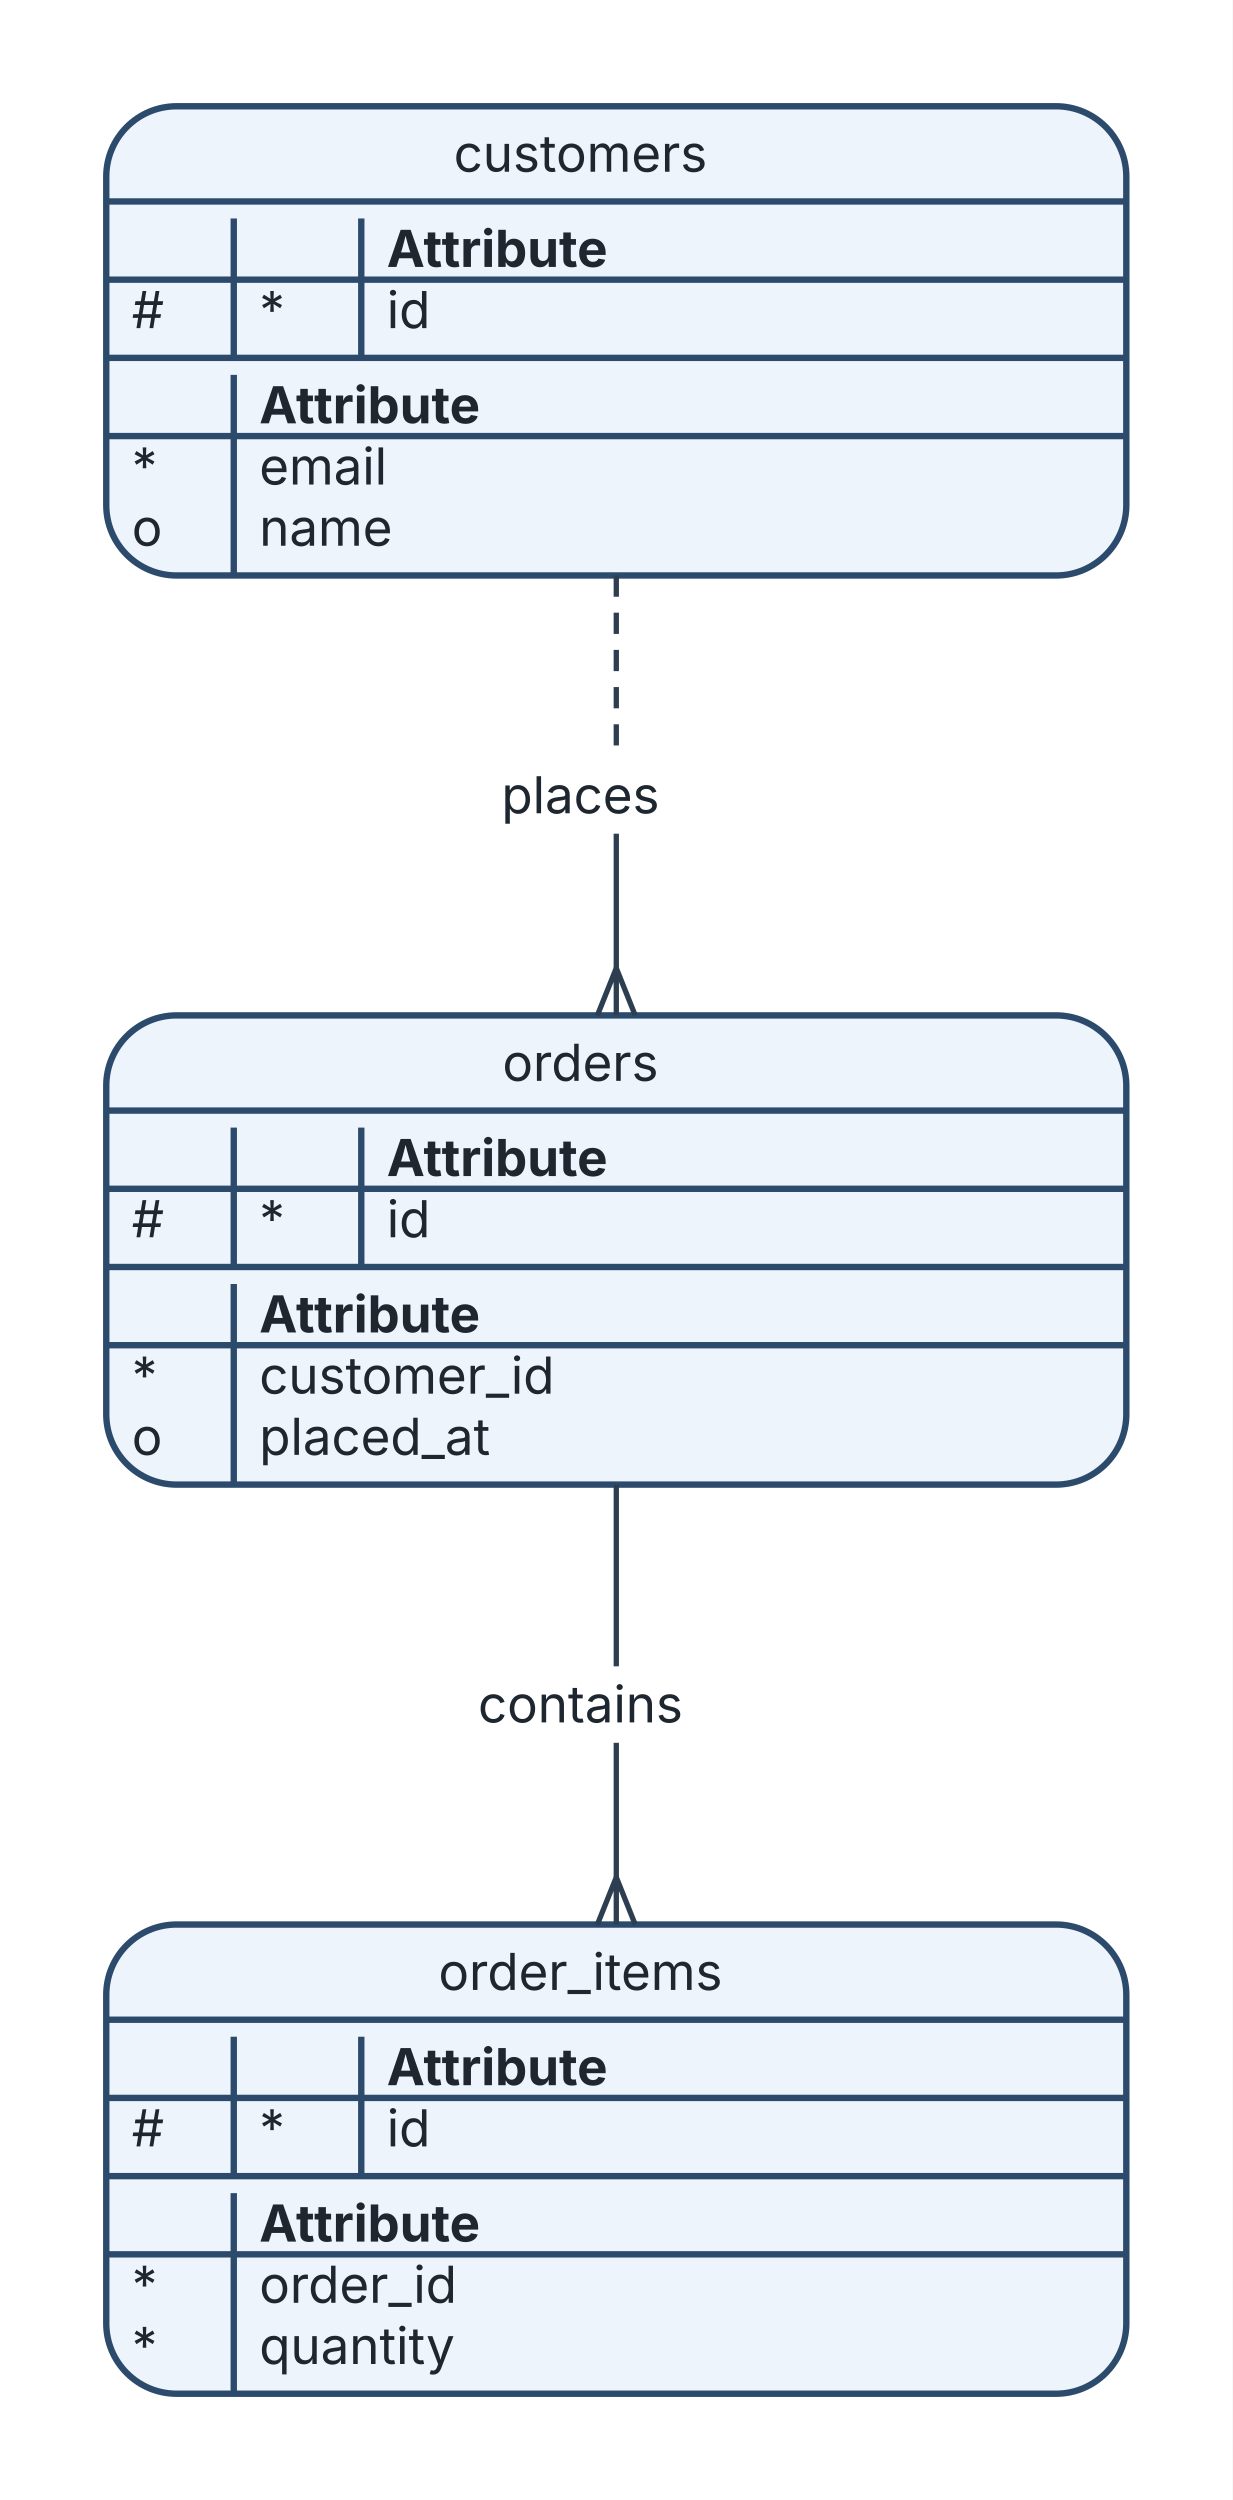
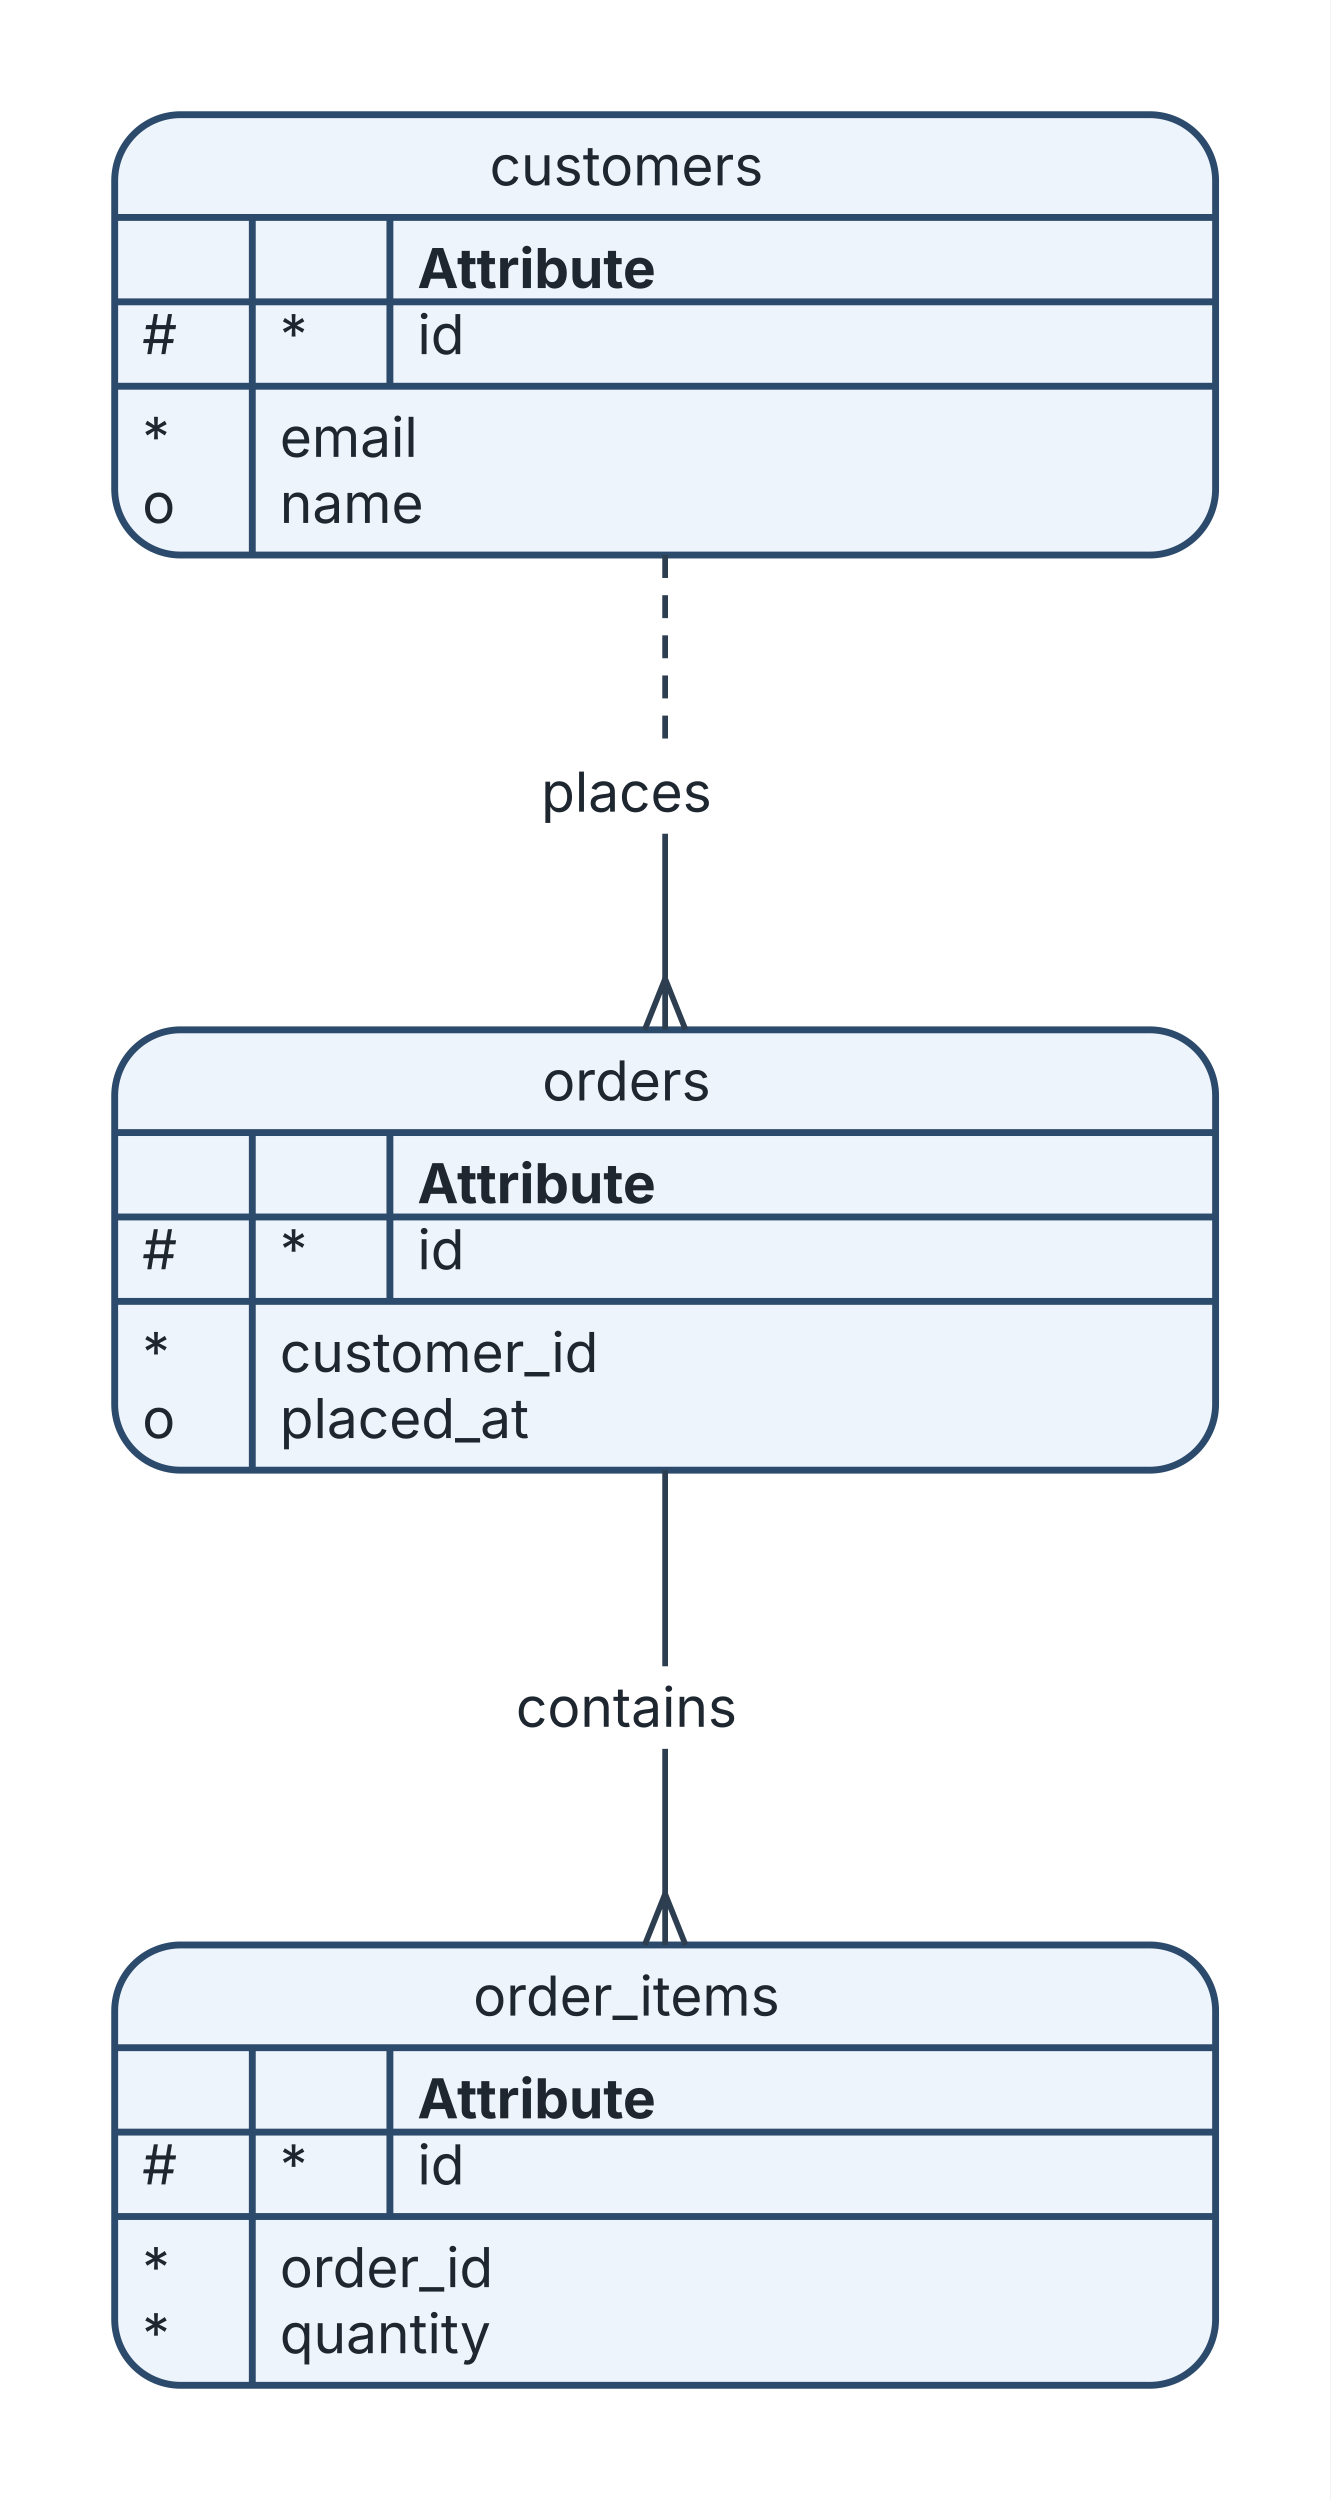
- <svg xmlns="http://www.w3.org/2000/svg" version="1.1" width="290" height="588.2" viewBox="15 15 290 588.2">
-   <rect x="15" y="15" width="290" height="588.2" fill="#ffffff" />
+ <svg xmlns="http://www.w3.org/2000/svg" version="1.1" width="290" height="545" viewBox="15 15 290 545">
+   <rect x="15" y="15" width="290" height="545" fill="#ffffff" />
  <g id="s3">
-     <path d="M56.56 40 L263.44 40 C272.586 40 280 47.414 280 56.56 L280 133.84 C280 142.986 272.586 150.4 263.44 150.4 L56.56 150.4 C47.414 150.4 40 142.986 40 133.84 L40 56.56 C40 47.414 47.414 40 56.56 40 Z" fill="#eef4fb" stroke="#2c4a6b" stroke-width="1.5" />
+     <path d="M54.4 40 L265.6 40 C273.553 40 280 46.447 280 54.4 L280 121.6 C280 129.553 273.553 136 265.6 136 L54.4 136 C46.447 136 40 129.553 40 121.6 L40 54.4 C40 46.447 46.447 40 54.4 40 Z" fill="#eef4fb" stroke="#2c4a6b" stroke-width="1.5" />
    <path d="M40 62.4 L280 62.4" fill="none" stroke="#2c4a6b" stroke-width="1.5" />
    <path d="M40 80.8 L280 80.8" fill="none" stroke="#2c4a6b" stroke-width="1.5" />
-     <path d="M70 66.4 L70 99.2" fill="none" stroke="#2c4a6b" stroke-width="1.5" />
-     <path d="M100 66.4 L100 99.2" fill="none" stroke="#2c4a6b" stroke-width="1.5" />
+     <path d="M70 62.4 L70 99.2" fill="none" stroke="#2c4a6b" stroke-width="1.5" />
+     <path d="M100 62.4 L100 99.2" fill="none" stroke="#2c4a6b" stroke-width="1.5" />
    <path d="M40 99.2 L280 99.2" fill="none" stroke="#2c4a6b" stroke-width="1.5" />
-     <path d="M40 117.6 L280 117.6" fill="none" stroke="#2c4a6b" stroke-width="1.5" />
-     <path d="M70 103.2 L70 150.4" fill="none" stroke="#2c4a6b" stroke-width="1.5" />
+     <path d="M70 99.2 L70 136" fill="none" stroke="#2c4a6b" stroke-width="1.5" />
    <text text-anchor="start" font-family="Inter, sans-serif" font-size="12" font-weight="bold" fill="#1e2630" xml:space="preserve">
      <tspan x="106" y="77.8">Attribute</tspan>
    </text>
    <text text-anchor="start" font-family="Inter, sans-serif" font-size="12" fill="#1e2630" xml:space="preserve">
      <tspan x="46" y="92.2">#</tspan>
    </text>
    <text text-anchor="start" font-family="Inter, sans-serif" font-size="12" fill="#1e2630" xml:space="preserve">
      <tspan x="76" y="92.2">*</tspan>
    </text>
    <text text-anchor="start" font-family="Inter, sans-serif" font-size="12" fill="#1e2630" xml:space="preserve">
      <tspan x="106" y="92.2">id</tspan>
    </text>
-     <text text-anchor="start" font-family="Inter, sans-serif" font-size="12" font-weight="bold" fill="#1e2630" xml:space="preserve">
-       <tspan x="76" y="114.6">Attribute</tspan>
+     <text text-anchor="start" font-family="Inter, sans-serif" font-size="12" fill="#1e2630" xml:space="preserve">
+       <tspan x="46" y="114.6">*</tspan>
    </text>
    <text text-anchor="start" font-family="Inter, sans-serif" font-size="12" fill="#1e2630" xml:space="preserve">
-       <tspan x="46" y="129">*</tspan>
+       <tspan x="76" y="114.6">email</tspan>
    </text>
    <text text-anchor="start" font-family="Inter, sans-serif" font-size="12" fill="#1e2630" xml:space="preserve">
-       <tspan x="76" y="129">email</tspan>
+       <tspan x="46" y="129">o</tspan>
    </text>
    <text text-anchor="start" font-family="Inter, sans-serif" font-size="12" fill="#1e2630" xml:space="preserve">
-       <tspan x="46" y="143.4">o</tspan>
-     </text>
-     <text text-anchor="start" font-family="Inter, sans-serif" font-size="12" fill="#1e2630" xml:space="preserve">
-       <tspan x="76" y="143.4">name</tspan>
+       <tspan x="76" y="129">name</tspan>
    </text>
    <text text-anchor="middle" font-family="Inter, sans-serif" font-size="12" fill="#1e2630" xml:space="preserve">
      <tspan x="160" y="55.4">customers</tspan>
    </text>
  </g>
  <g id="s8">
-     <path d="M56.56 253.9 L263.44 253.9 C272.586 253.9 280 261.314 280 270.46 L280 347.74 C280 356.886 272.586 364.3 263.44 364.3 L56.56 364.3 C47.414 364.3 40 356.886 40 347.74 L40 270.46 C40 261.314 47.414 253.9 56.56 253.9 Z" fill="#eef4fb" stroke="#2c4a6b" stroke-width="1.5" />
-     <path d="M40 276.3 L280 276.3" fill="none" stroke="#2c4a6b" stroke-width="1.5" />
-     <path d="M40 294.7 L280 294.7" fill="none" stroke="#2c4a6b" stroke-width="1.5" />
-     <path d="M70 280.3 L70 313.1" fill="none" stroke="#2c4a6b" stroke-width="1.5" />
-     <path d="M100 280.3 L100 313.1" fill="none" stroke="#2c4a6b" stroke-width="1.5" />
-     <path d="M40 313.1 L280 313.1" fill="none" stroke="#2c4a6b" stroke-width="1.5" />
-     <path d="M40 331.5 L280 331.5" fill="none" stroke="#2c4a6b" stroke-width="1.5" />
-     <path d="M70 317.1 L70 364.3" fill="none" stroke="#2c4a6b" stroke-width="1.5" />
+     <path d="M54.4 239.5 L265.6 239.5 C273.553 239.5 280 245.947 280 253.9 L280 321.1 C280 329.053 273.553 335.5 265.6 335.5 L54.4 335.5 C46.447 335.5 40 329.053 40 321.1 L40 253.9 C40 245.947 46.447 239.5 54.4 239.5 Z" fill="#eef4fb" stroke="#2c4a6b" stroke-width="1.5" />
+     <path d="M40 261.9 L280 261.9" fill="none" stroke="#2c4a6b" stroke-width="1.5" />
+     <path d="M40 280.3 L280 280.3" fill="none" stroke="#2c4a6b" stroke-width="1.5" />
+     <path d="M70 261.9 L70 298.7" fill="none" stroke="#2c4a6b" stroke-width="1.5" />
+     <path d="M100 261.9 L100 298.7" fill="none" stroke="#2c4a6b" stroke-width="1.5" />
+     <path d="M40 298.7 L280 298.7" fill="none" stroke="#2c4a6b" stroke-width="1.5" />
+     <path d="M70 298.7 L70 335.5" fill="none" stroke="#2c4a6b" stroke-width="1.5" />
    <text text-anchor="start" font-family="Inter, sans-serif" font-size="12" font-weight="bold" fill="#1e2630" xml:space="preserve">
-       <tspan x="106" y="291.7">Attribute</tspan>
+       <tspan x="106" y="277.3">Attribute</tspan>
    </text>
    <text text-anchor="start" font-family="Inter, sans-serif" font-size="12" fill="#1e2630" xml:space="preserve">
-       <tspan x="46" y="306.1">#</tspan>
+       <tspan x="46" y="291.7">#</tspan>
    </text>
    <text text-anchor="start" font-family="Inter, sans-serif" font-size="12" fill="#1e2630" xml:space="preserve">
-       <tspan x="76" y="306.1">*</tspan>
+       <tspan x="76" y="291.7">*</tspan>
    </text>
    <text text-anchor="start" font-family="Inter, sans-serif" font-size="12" fill="#1e2630" xml:space="preserve">
-       <tspan x="106" y="306.1">id</tspan>
-     </text>
-     <text text-anchor="start" font-family="Inter, sans-serif" font-size="12" font-weight="bold" fill="#1e2630" xml:space="preserve">
-       <tspan x="76" y="328.5">Attribute</tspan>
+       <tspan x="106" y="291.7">id</tspan>
    </text>
    <text text-anchor="start" font-family="Inter, sans-serif" font-size="12" fill="#1e2630" xml:space="preserve">
-       <tspan x="46" y="342.9">*</tspan>
+       <tspan x="46" y="314.1">*</tspan>
    </text>
    <text text-anchor="start" font-family="Inter, sans-serif" font-size="12" fill="#1e2630" xml:space="preserve">
-       <tspan x="76" y="342.9">customer_id</tspan>
+       <tspan x="76" y="314.1">customer_id</tspan>
    </text>
    <text text-anchor="start" font-family="Inter, sans-serif" font-size="12" fill="#1e2630" xml:space="preserve">
-       <tspan x="46" y="357.3">o</tspan>
+       <tspan x="46" y="328.5">o</tspan>
    </text>
    <text text-anchor="start" font-family="Inter, sans-serif" font-size="12" fill="#1e2630" xml:space="preserve">
-       <tspan x="76" y="357.3">placed_at</tspan>
+       <tspan x="76" y="328.5">placed_at</tspan>
    </text>
    <text text-anchor="middle" font-family="Inter, sans-serif" font-size="12" fill="#1e2630" xml:space="preserve">
-       <tspan x="160" y="269.3">orders</tspan>
+       <tspan x="160" y="254.9">orders</tspan>
    </text>
  </g>
  <g id="s13">
-     <path d="M56.56 467.8 L263.44 467.8 C272.586 467.8 280 475.214 280 484.36 L280 561.64 C280 570.786 272.586 578.2 263.44 578.2 L56.56 578.2 C47.414 578.2 40 570.786 40 561.64 L40 484.36 C40 475.214 47.414 467.8 56.56 467.8 Z" fill="#eef4fb" stroke="#2c4a6b" stroke-width="1.5" />
-     <path d="M40 490.2 L280 490.2" fill="none" stroke="#2c4a6b" stroke-width="1.5" />
-     <path d="M40 508.6 L280 508.6" fill="none" stroke="#2c4a6b" stroke-width="1.5" />
-     <path d="M70 494.2 L70 527" fill="none" stroke="#2c4a6b" stroke-width="1.5" />
-     <path d="M100 494.2 L100 527" fill="none" stroke="#2c4a6b" stroke-width="1.5" />
-     <path d="M40 527 L280 527" fill="none" stroke="#2c4a6b" stroke-width="1.5" />
-     <path d="M40 545.4 L280 545.4" fill="none" stroke="#2c4a6b" stroke-width="1.5" />
-     <path d="M70 531 L70 578.2" fill="none" stroke="#2c4a6b" stroke-width="1.5" />
+     <path d="M54.4 439 L265.6 439 C273.553 439 280 445.447 280 453.4 L280 520.6 C280 528.553 273.553 535 265.6 535 L54.4 535 C46.447 535 40 528.553 40 520.6 L40 453.4 C40 445.447 46.447 439 54.4 439 Z" fill="#eef4fb" stroke="#2c4a6b" stroke-width="1.5" />
+     <path d="M40 461.4 L280 461.4" fill="none" stroke="#2c4a6b" stroke-width="1.5" />
+     <path d="M40 479.8 L280 479.8" fill="none" stroke="#2c4a6b" stroke-width="1.5" />
+     <path d="M70 461.4 L70 498.2" fill="none" stroke="#2c4a6b" stroke-width="1.5" />
+     <path d="M100 461.4 L100 498.2" fill="none" stroke="#2c4a6b" stroke-width="1.5" />
+     <path d="M40 498.2 L280 498.2" fill="none" stroke="#2c4a6b" stroke-width="1.5" />
+     <path d="M70 498.2 L70 535" fill="none" stroke="#2c4a6b" stroke-width="1.5" />
    <text text-anchor="start" font-family="Inter, sans-serif" font-size="12" font-weight="bold" fill="#1e2630" xml:space="preserve">
-       <tspan x="106" y="505.6">Attribute</tspan>
+       <tspan x="106" y="476.8">Attribute</tspan>
    </text>
    <text text-anchor="start" font-family="Inter, sans-serif" font-size="12" fill="#1e2630" xml:space="preserve">
-       <tspan x="46" y="520">#</tspan>
+       <tspan x="46" y="491.2">#</tspan>
    </text>
    <text text-anchor="start" font-family="Inter, sans-serif" font-size="12" fill="#1e2630" xml:space="preserve">
-       <tspan x="76" y="520">*</tspan>
+       <tspan x="76" y="491.2">*</tspan>
    </text>
    <text text-anchor="start" font-family="Inter, sans-serif" font-size="12" fill="#1e2630" xml:space="preserve">
-       <tspan x="106" y="520">id</tspan>
-     </text>
-     <text text-anchor="start" font-family="Inter, sans-serif" font-size="12" font-weight="bold" fill="#1e2630" xml:space="preserve">
-       <tspan x="76" y="542.4">Attribute</tspan>
+       <tspan x="106" y="491.2">id</tspan>
    </text>
    <text text-anchor="start" font-family="Inter, sans-serif" font-size="12" fill="#1e2630" xml:space="preserve">
-       <tspan x="46" y="556.8">*</tspan>
+       <tspan x="46" y="513.6">*</tspan>
    </text>
    <text text-anchor="start" font-family="Inter, sans-serif" font-size="12" fill="#1e2630" xml:space="preserve">
-       <tspan x="76" y="556.8">order_id</tspan>
+       <tspan x="76" y="513.6">order_id</tspan>
    </text>
    <text text-anchor="start" font-family="Inter, sans-serif" font-size="12" fill="#1e2630" xml:space="preserve">
-       <tspan x="46" y="571.2">*</tspan>
+       <tspan x="46" y="528">*</tspan>
    </text>
    <text text-anchor="start" font-family="Inter, sans-serif" font-size="12" fill="#1e2630" xml:space="preserve">
-       <tspan x="76" y="571.2">quantity</tspan>
+       <tspan x="76" y="528">quantity</tspan>
    </text>
    <text text-anchor="middle" font-family="Inter, sans-serif" font-size="12" fill="#1e2630" xml:space="preserve">
-       <tspan x="160" y="483.2">order_items</tspan>
+       <tspan x="160" y="454.4">order_items</tspan>
    </text>
  </g>
  <g id="c18">
-     <path d="M160 150.4 L160 196.587" fill="none" stroke="#2c3e50" stroke-width="1.25" stroke-dasharray="5 3.75" stroke-linejoin="round" />
-     <path d="M160 196.587 L160 242.775" fill="none" stroke="#2c3e50" stroke-width="1.25" stroke-linejoin="round" />
-     <path d="M155.55 253.9 L160 242.775 L164.45 253.9 M160 242.775 L160 253.9" fill="none" stroke="#2c3e50" stroke-width="1.25" stroke-linejoin="round" />
-     <rect x="134.8" y="193.15" width="50.4" height="18" fill="#ffffff" />
+     <path d="M160 136 L160 182.188" fill="none" stroke="#2c3e50" stroke-width="1.25" stroke-dasharray="5 3.75" stroke-linejoin="round" />
+     <path d="M160 182.188 L160 228.375" fill="none" stroke="#2c3e50" stroke-width="1.25" stroke-linejoin="round" />
+     <path d="M155.55 239.5 L160 228.375 L164.45 239.5 M160 228.375 L160 239.5" fill="none" stroke="#2c3e50" stroke-width="1.25" stroke-linejoin="round" />
+     <rect x="134.8" y="178.75" width="50.4" height="18" fill="#ffffff" />
    <text text-anchor="middle" font-family="Inter, sans-serif" font-size="12" fill="#1e2630" xml:space="preserve">
-       <tspan x="160" y="206.35">places</tspan>
+       <tspan x="160" y="191.95">places</tspan>
    </text>
  </g>
  <g id="c20">
-     <path d="M160 364.3 L160 456.675" fill="none" stroke="#2c3e50" stroke-width="1.25" stroke-linejoin="round" />
-     <path d="M155.55 467.8 L160 456.675 L164.45 467.8 M160 456.675 L160 467.8" fill="none" stroke="#2c3e50" stroke-width="1.25" stroke-linejoin="round" />
-     <rect x="127.6" y="407.05" width="64.8" height="18" fill="#ffffff" />
+     <path d="M160 335.5 L160 427.875" fill="none" stroke="#2c3e50" stroke-width="1.25" stroke-linejoin="round" />
+     <path d="M155.55 439 L160 427.875 L164.45 439 M160 427.875 L160 439" fill="none" stroke="#2c3e50" stroke-width="1.25" stroke-linejoin="round" />
+     <rect x="127.6" y="378.25" width="64.8" height="18" fill="#ffffff" />
    <text text-anchor="middle" font-family="Inter, sans-serif" font-size="12" fill="#1e2630" xml:space="preserve">
-       <tspan x="160" y="420.25">contains</tspan>
+       <tspan x="160" y="391.45">contains</tspan>
    </text>
  </g>
</svg>
